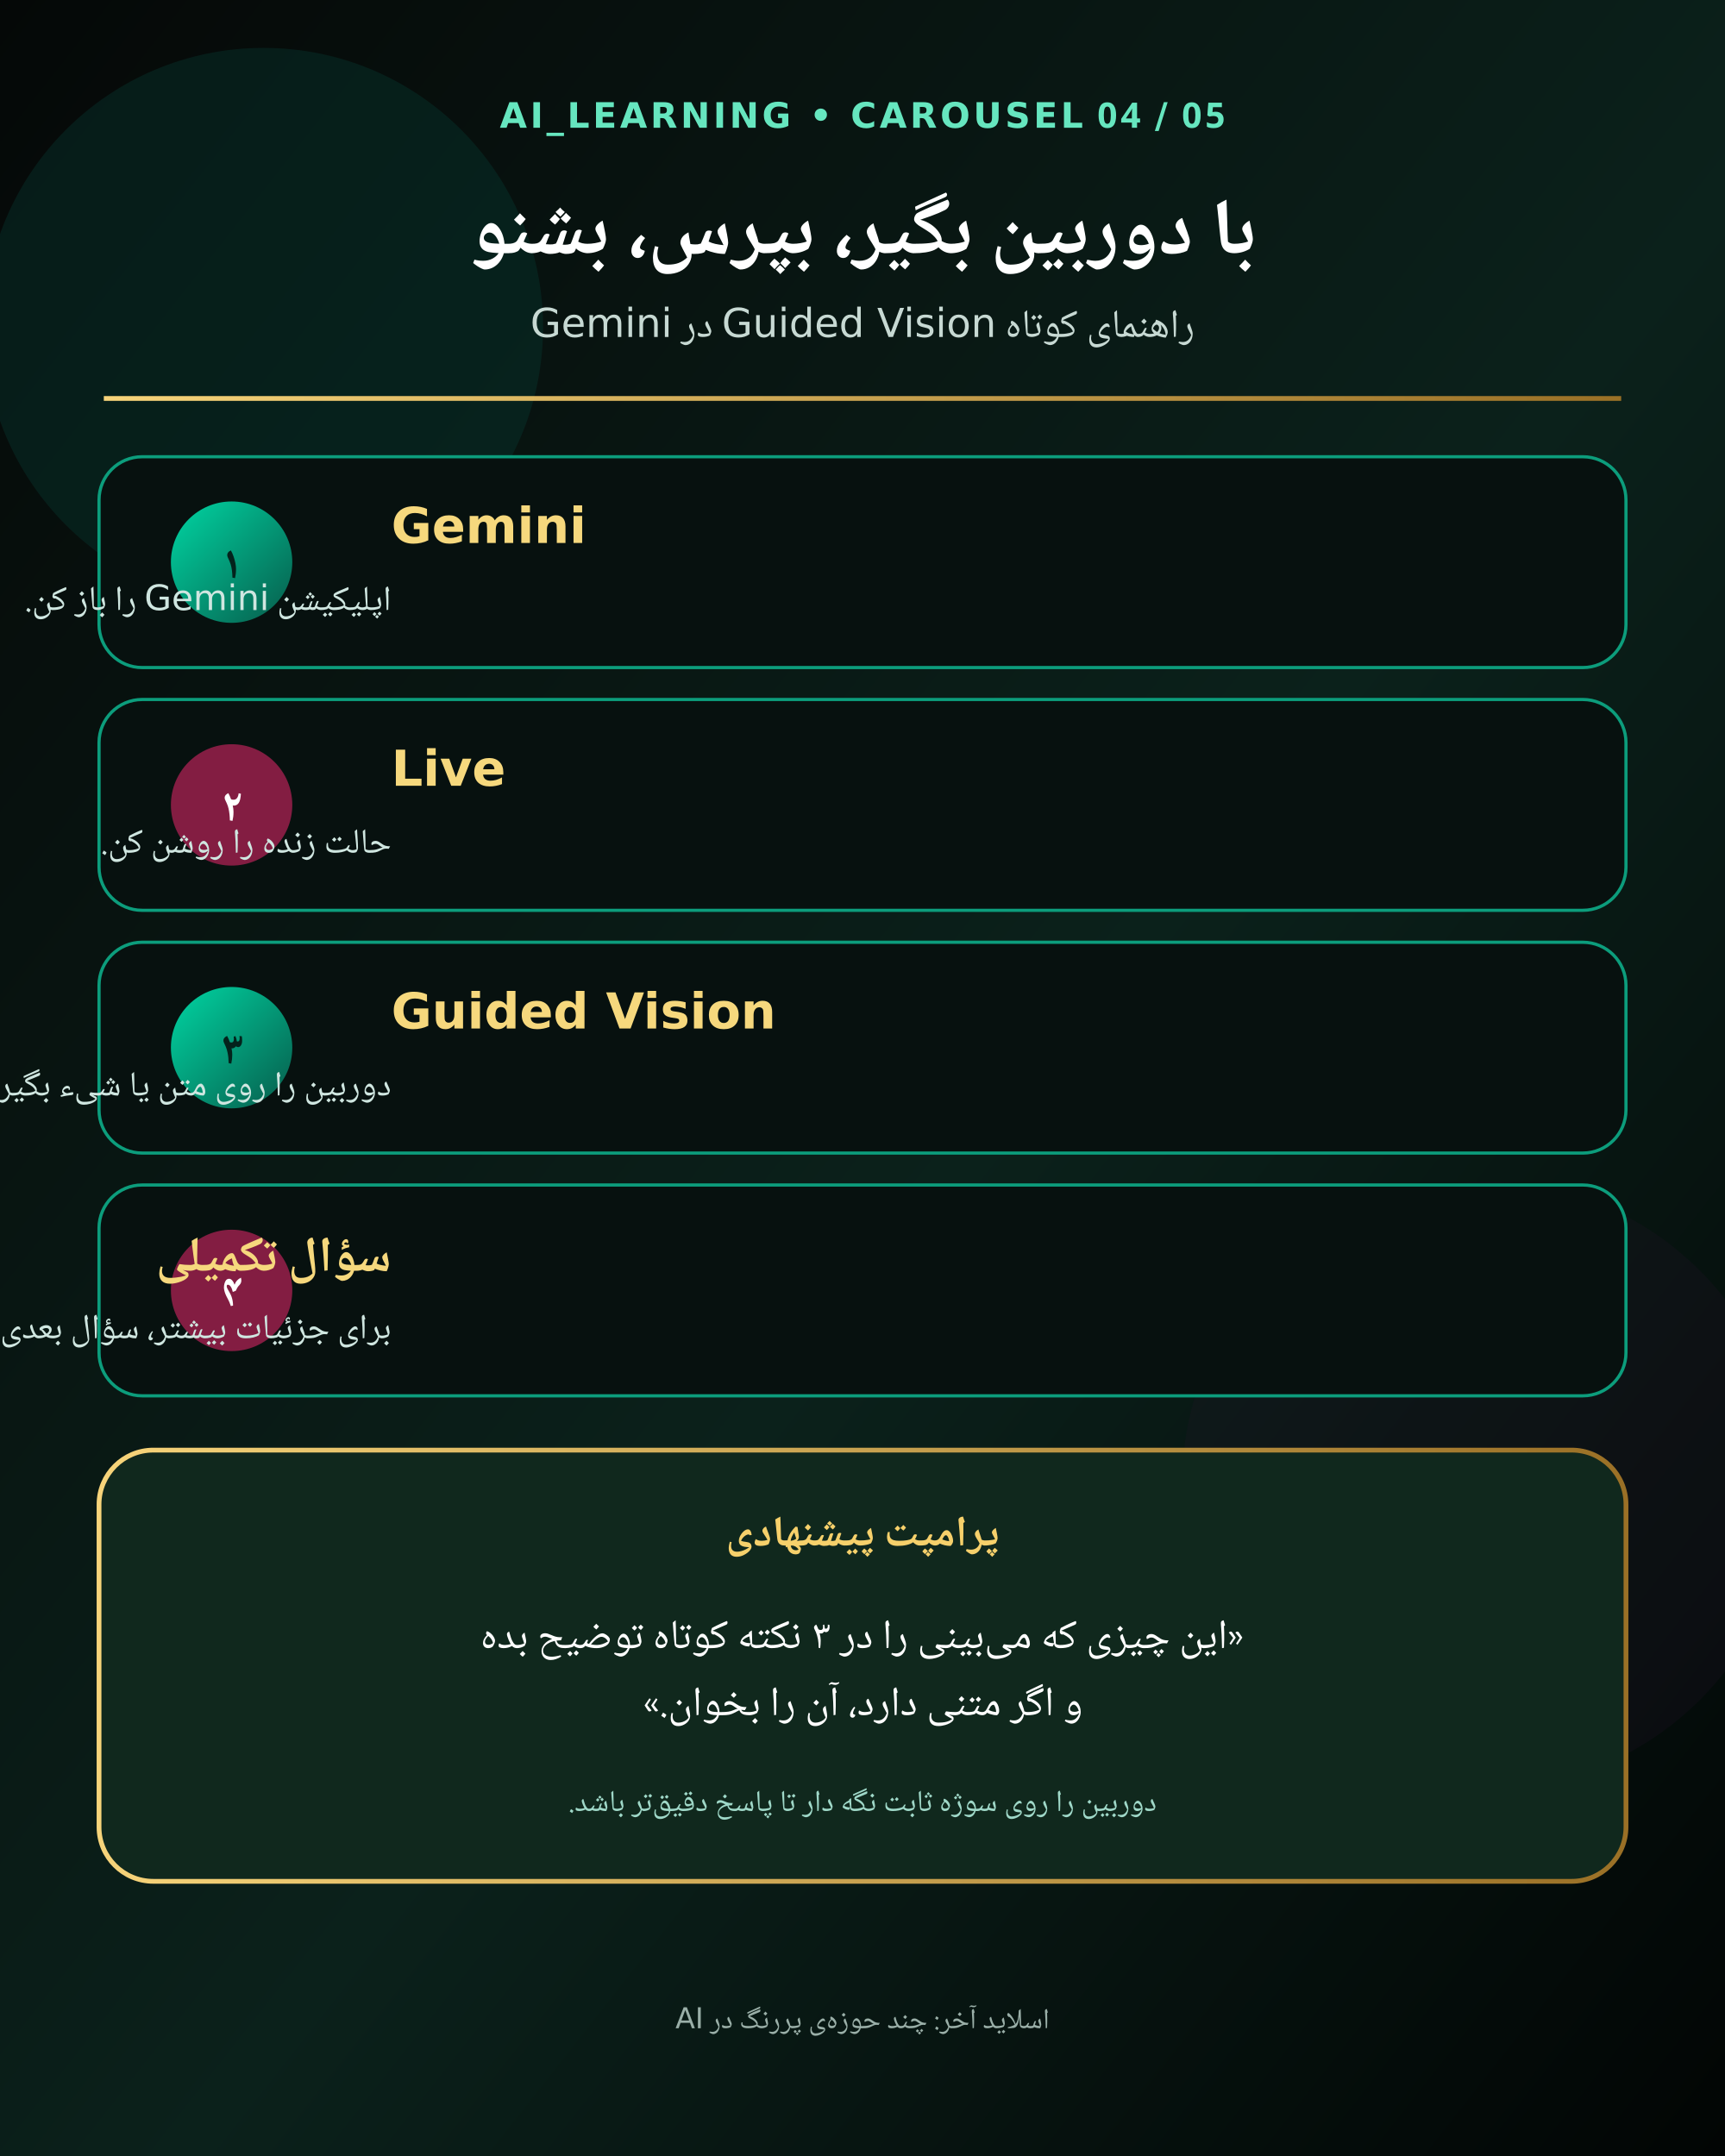
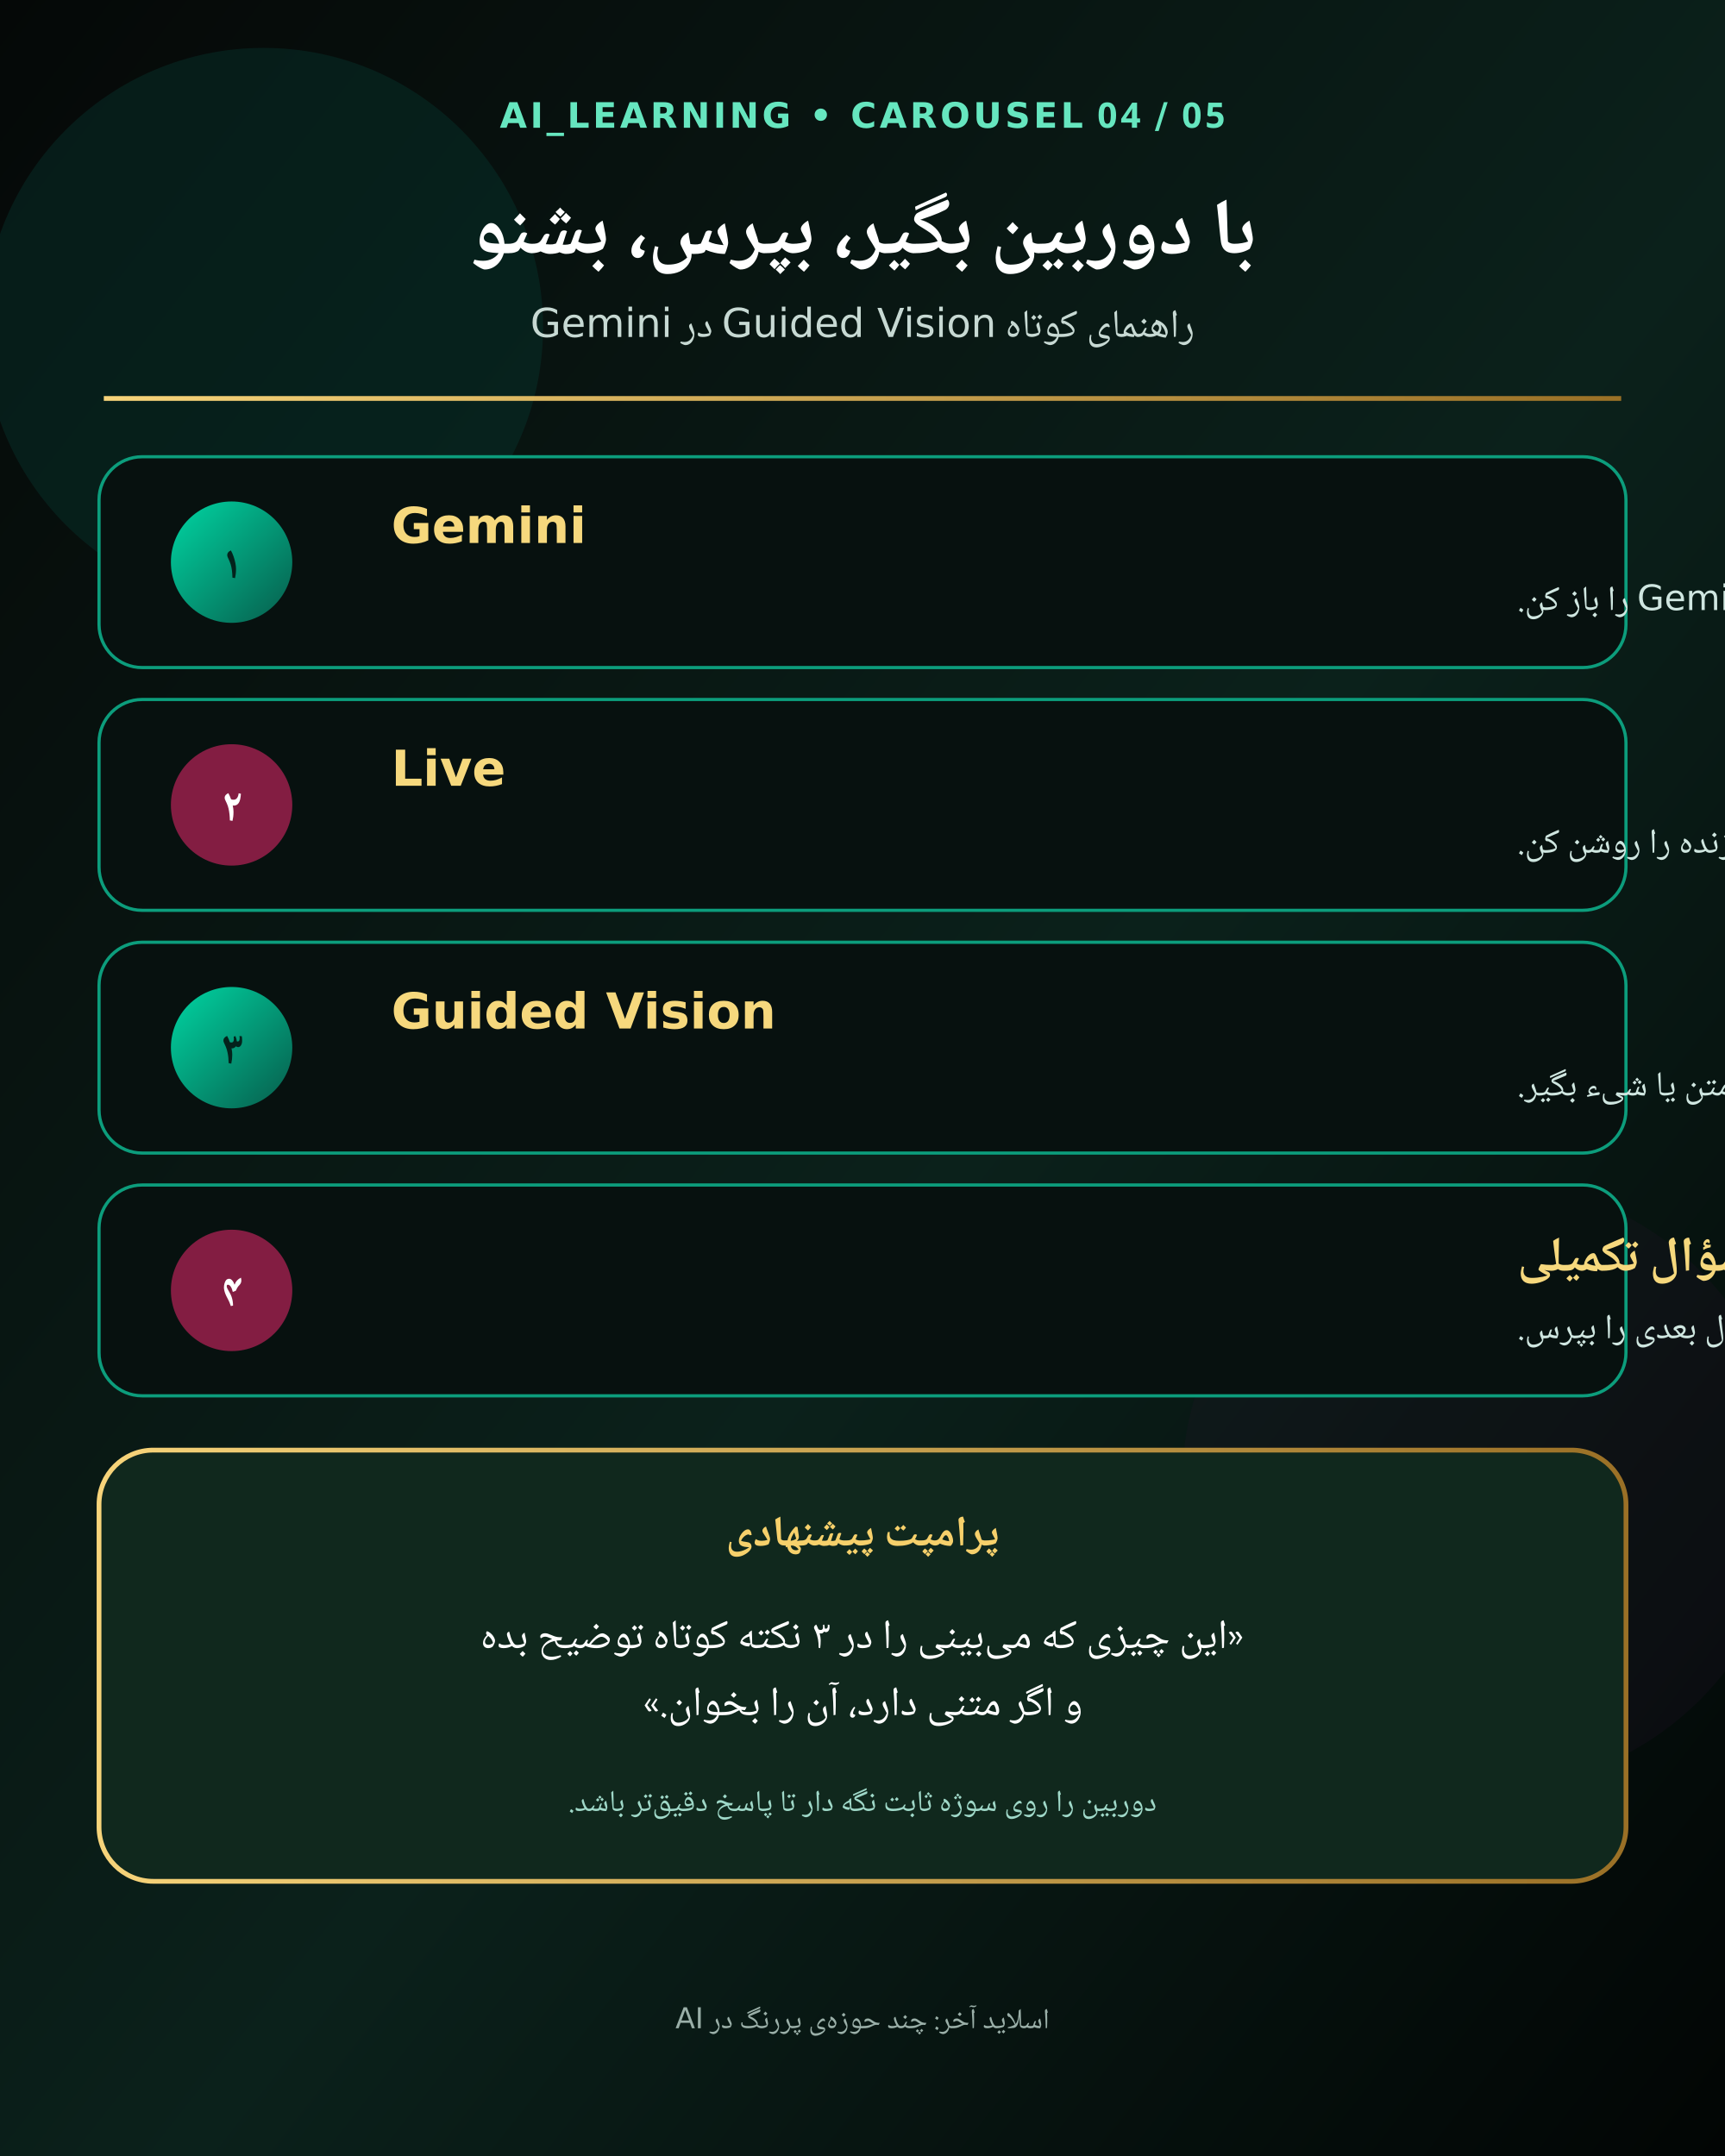
<svg xmlns="http://www.w3.org/2000/svg" width="1080" height="1350" viewBox="0 0 1080 1350">
  <defs>
    <linearGradient id="bg" x1="0" y1="0" x2="1" y2="1">
      <stop offset="0" stop-color="#050807" />
      <stop offset=".55" stop-color="#0b211b" />
      <stop offset="1" stop-color="#020504" />
    </linearGradient>
    <linearGradient id="emerald" x1="0" y1="0" x2="1" y2="1">
      <stop stop-color="#00d6a3" />
      <stop offset="1" stop-color="#075c4b" />
    </linearGradient>
    <linearGradient id="gold" x1="0" y1="0" x2="1" y2="0">
      <stop stop-color="#f7d47a" />
      <stop offset="1" stop-color="#9a7026" />
    </linearGradient>
  </defs>
  <rect width="1080" height="1350" fill="url(#bg)" />
  <circle cx="165" cy="205" r="175" fill="#063a32" opacity=".38" />
  <circle cx="930" cy="930" r="190" fill="#24102a" opacity=".22" />
  <g font-family="Vazirmatn, 'Noto Naskh Arabic', 'Noto Sans Arabic', Tahoma, DejaVu Sans, sans-serif">
    <text x="540" y="80" text-anchor="middle" fill="#66e6bf" font-size="22" font-weight="700" letter-spacing="2">AI_LEARNING  •  CAROUSEL  04 / 05</text>
    <text x="540" y="159" text-anchor="middle" fill="#ffffff" font-size="50" font-weight="700" direction="rtl">با دوربین بگیر، بپرس، بشنو</text>
    <text x="540" y="211" text-anchor="middle" fill="#c7d9d3" font-size="25" direction="rtl">راهنمای کوتاه Guided Vision در Gemini</text>
    <rect x="65" y="248" width="950" height="3" fill="url(#gold)" />
    <rect x="62" y="286" width="956" height="132" rx="27" fill="#07110f" stroke="#0c9d7c" stroke-width="2" />
    <circle cx="145" cy="352" r="38" fill="url(#emerald)" />
    <text x="145" y="362" text-anchor="middle" fill="#04231c" font-size="29" font-weight="700">۱</text>
    <text x="245" y="340" text-anchor="start" fill="#f6d87d" font-size="31" font-weight="700">Gemini</text>
-     <text x="245" y="382" text-anchor="start" fill="#cfe6e0" font-size="22" direction="rtl">اپلیکیشن Gemini را باز کن.</text>
+     <text x="950" y="382" text-anchor="end" fill="#cfe6e0" font-size="22" direction="rtl">اپلیکیشن Gemini را باز کن.</text>
    <rect x="62" y="438" width="956" height="132" rx="27" fill="#07110f" stroke="#0c9d7c" stroke-width="2" />
    <circle cx="145" cy="504" r="38" fill="#831d42" />
    <text x="145" y="514" text-anchor="middle" fill="#ffffff" font-size="29" font-weight="700">۲</text>
    <text x="245" y="492" text-anchor="start" fill="#f6d87d" font-size="31" font-weight="700">Live</text>
-     <text x="245" y="534" text-anchor="start" fill="#cfe6e0" font-size="22" direction="rtl">حالت زنده را روشن کن.</text>
+     <text x="950" y="534" text-anchor="end" fill="#cfe6e0" font-size="22" direction="rtl">حالت زنده را روشن کن.</text>
    <rect x="62" y="590" width="956" height="132" rx="27" fill="#07110f" stroke="#0c9d7c" stroke-width="2" />
    <circle cx="145" cy="656" r="38" fill="url(#emerald)" />
    <text x="145" y="666" text-anchor="middle" fill="#04231c" font-size="29" font-weight="700">۳</text>
    <text x="245" y="644" text-anchor="start" fill="#f6d87d" font-size="31" font-weight="700">Guided Vision</text>
-     <text x="245" y="686" text-anchor="start" fill="#cfe6e0" font-size="22" direction="rtl">دوربین را روی متن یا شیء بگیر.</text>
+     <text x="950" y="686" text-anchor="end" fill="#cfe6e0" font-size="22" direction="rtl">دوربین را روی متن یا شیء بگیر.</text>
    <rect x="62" y="742" width="956" height="132" rx="27" fill="#07110f" stroke="#0c9d7c" stroke-width="2" />
    <circle cx="145" cy="808" r="38" fill="#831d42" />
    <text x="145" y="818" text-anchor="middle" fill="#ffffff" font-size="29" font-weight="700">۴</text>
-     <text x="245" y="796" text-anchor="start" fill="#f6d87d" font-size="31" font-weight="700" direction="rtl">سؤال تکمیلی</text>
-     <text x="245" y="838" text-anchor="start" fill="#cfe6e0" font-size="22" direction="rtl">برای جزئیات بیشتر، سؤال بعدی را بپرس.</text>
+     <text x="950" y="796" text-anchor="end" fill="#f6d87d" font-size="31" font-weight="700" direction="rtl">سؤال تکمیلی</text>
+     <text x="950" y="838" text-anchor="end" fill="#cfe6e0" font-size="22" direction="rtl">برای جزئیات بیشتر، سؤال بعدی را بپرس.</text>
    <rect x="62" y="908" width="956" height="270" rx="34" fill="#10281d" stroke="url(#gold)" stroke-width="3" />
    <text x="540" y="968" text-anchor="middle" fill="#f6d06b" font-size="27" font-weight="700" direction="rtl">پرامپت پیشنهادی</text>
    <text x="540" y="1032" text-anchor="middle" fill="#ffffff" font-size="26" direction="rtl">«این چیزی که می‌بینی را در ۳ نکته کوتاه توضیح بده</text>
    <text x="540" y="1074" text-anchor="middle" fill="#ffffff" font-size="26" direction="rtl">و اگر متنی دارد، آن را بخوان.»</text>
    <text x="540" y="1134" text-anchor="middle" fill="#9fd8c8" font-size="19" direction="rtl">دوربین را روی سوژه ثابت نگه دار تا پاسخ دقیق‌تر باشد.</text>
    <text x="540" y="1270" text-anchor="middle" fill="#9aafa8" font-size="18" direction="rtl">اسلاید آخر: چند حوزه‌ی پررنگ در AI</text>
  </g>
</svg>
